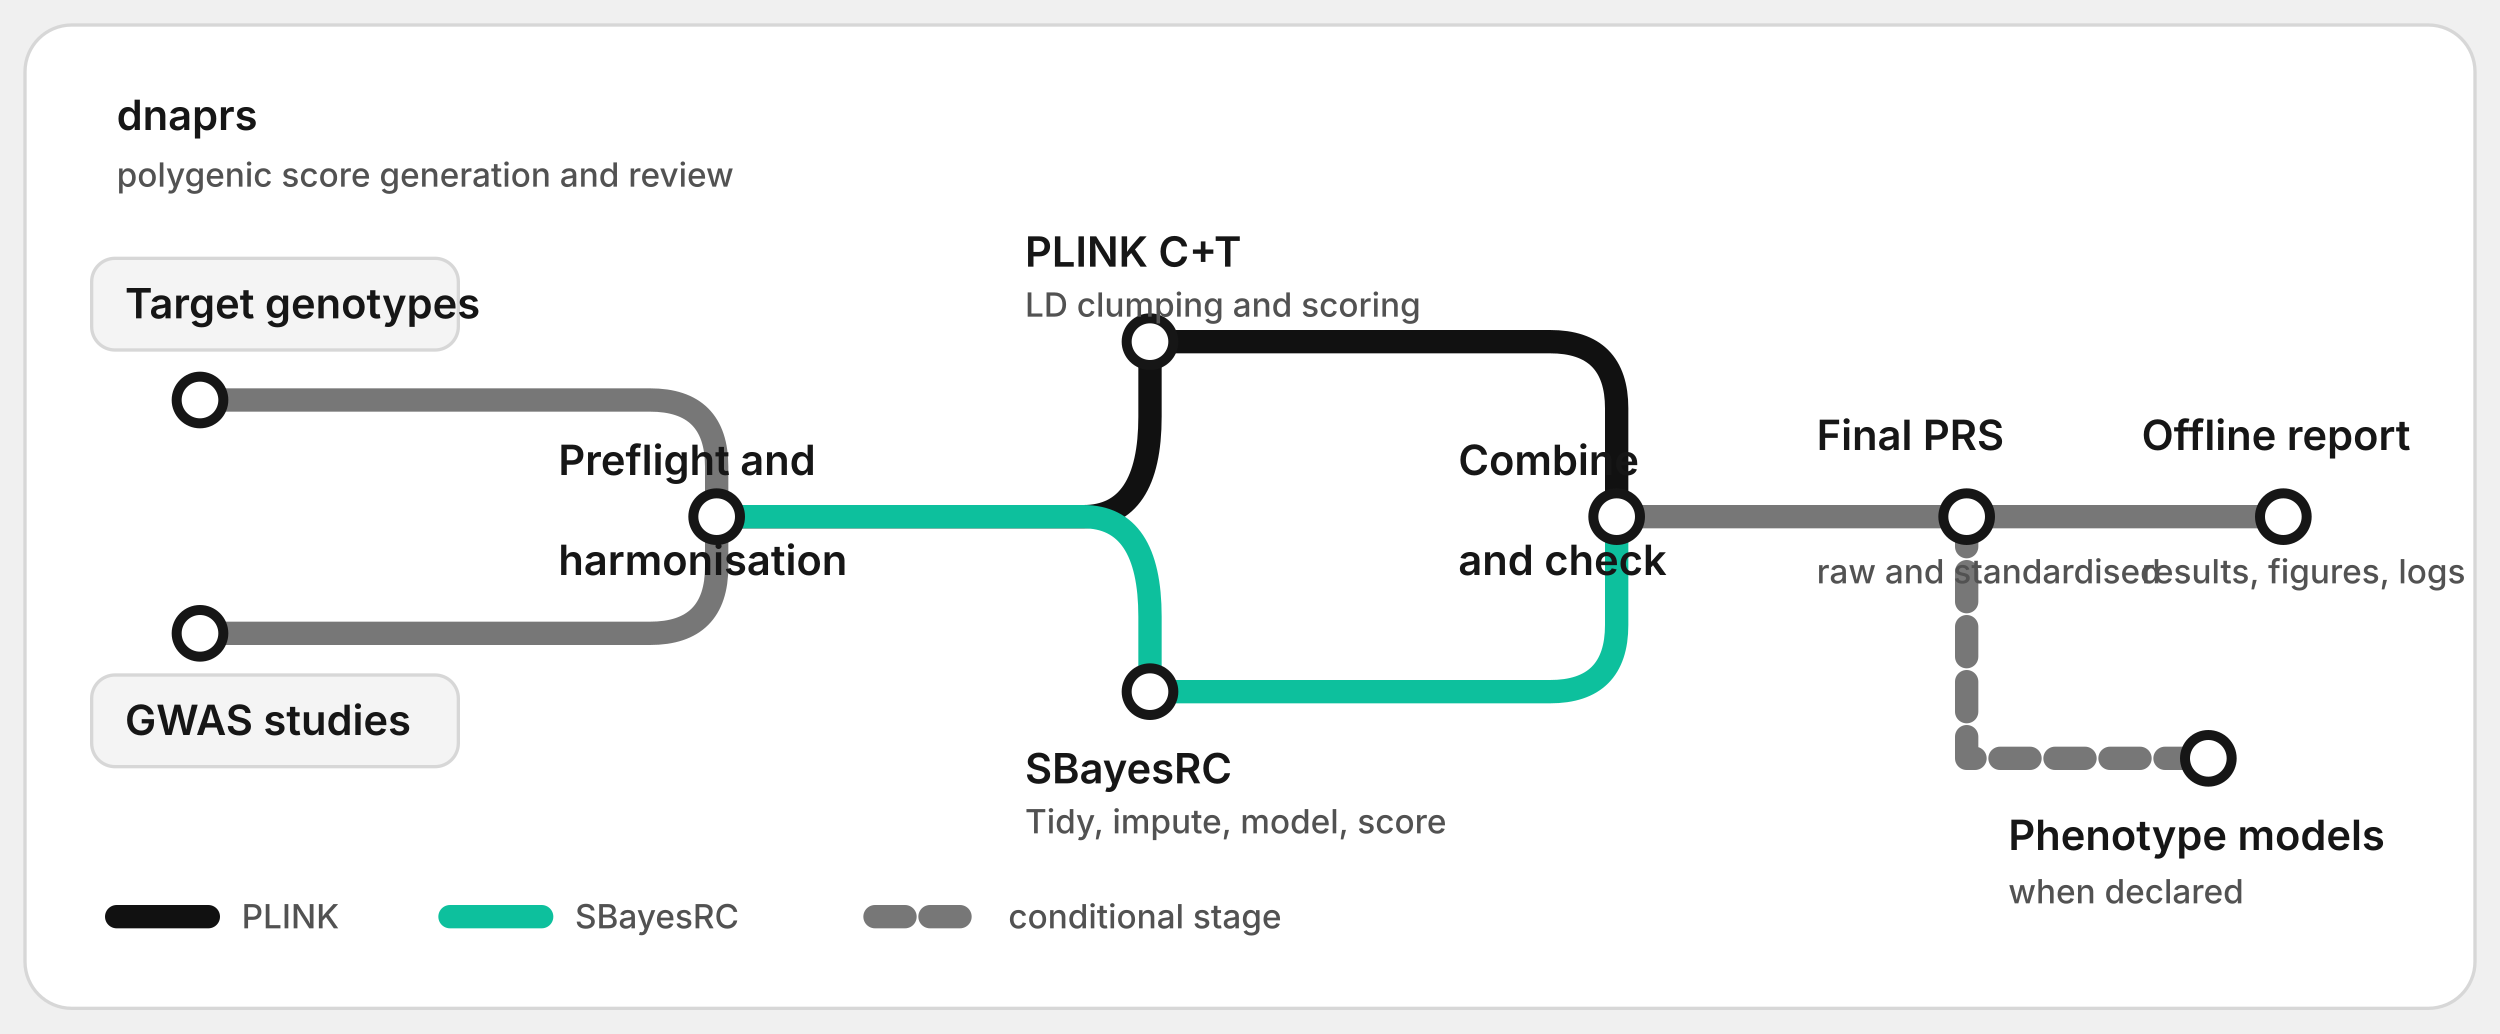
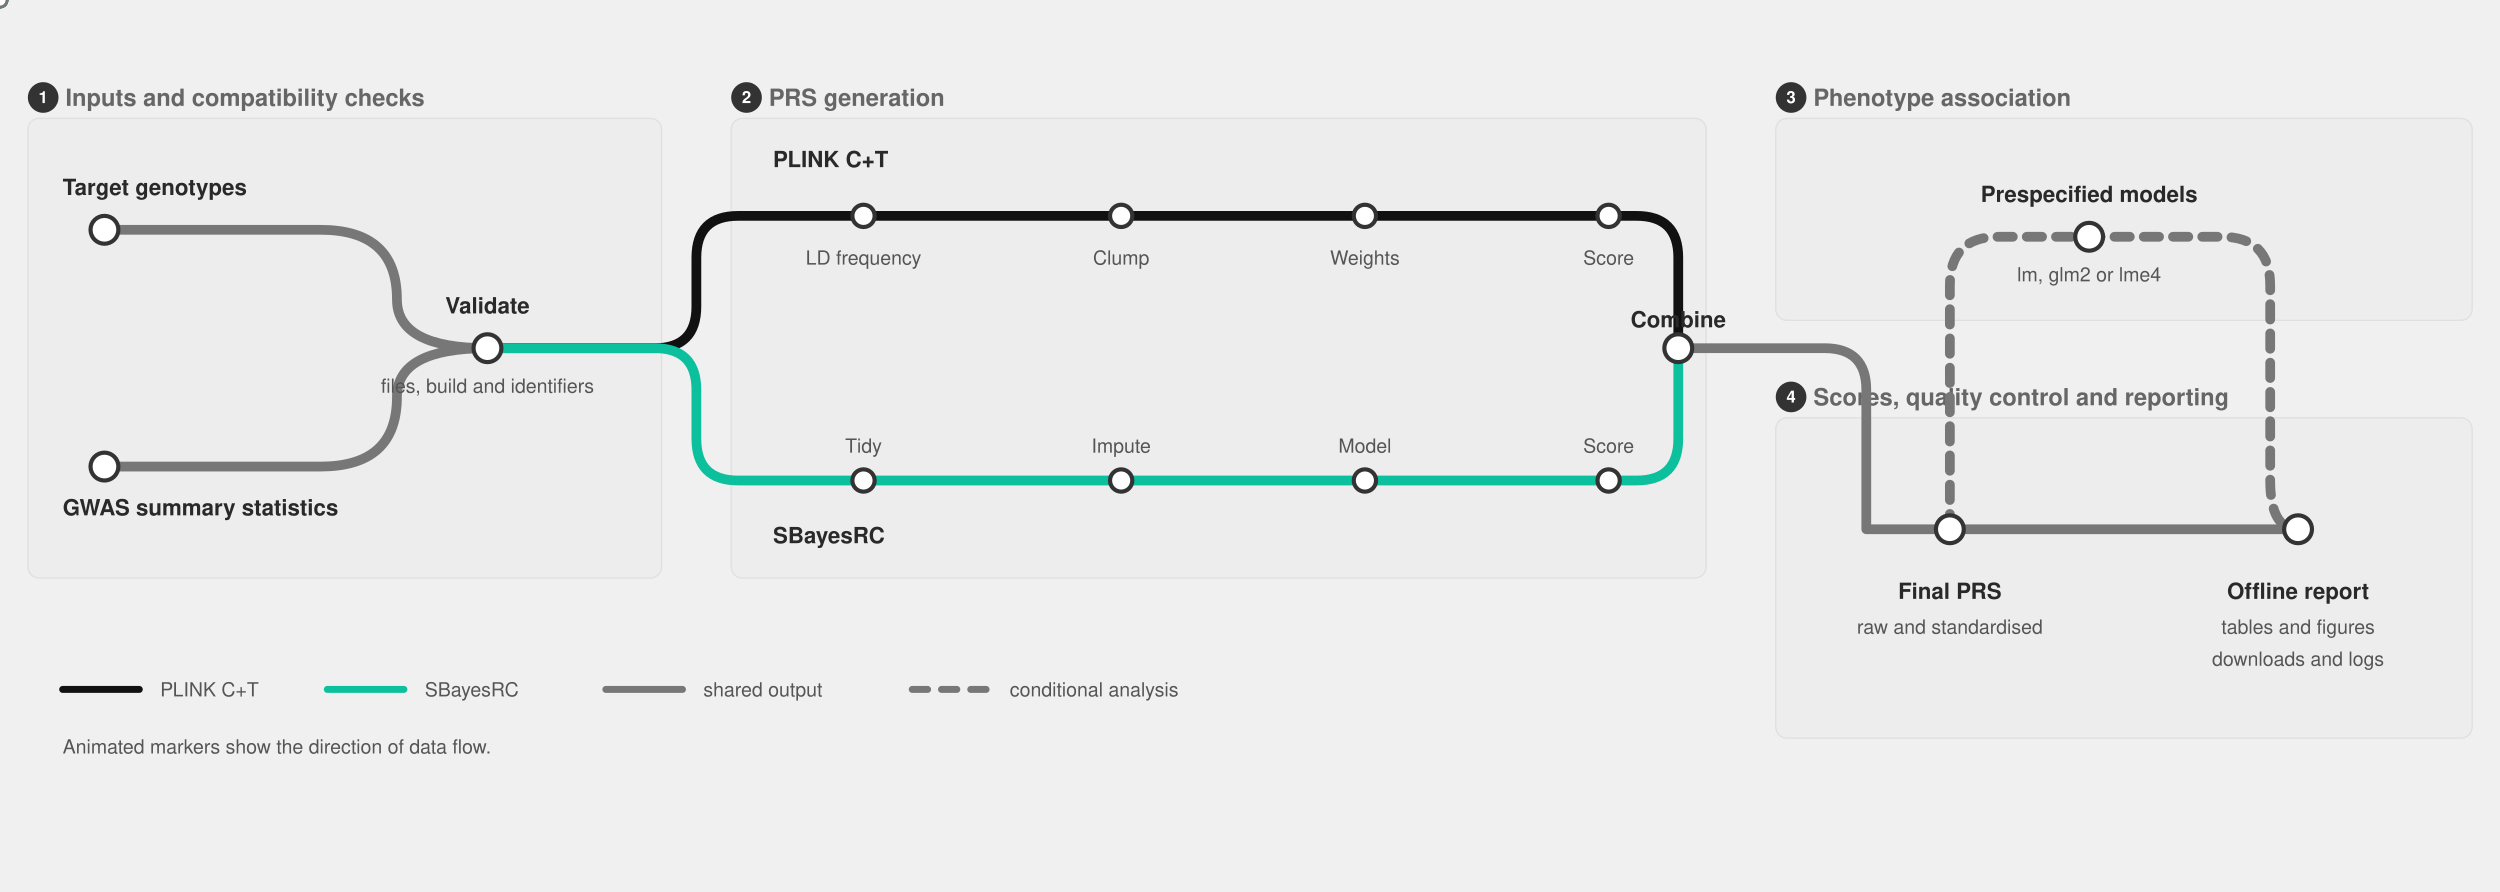
- <svg xmlns="http://www.w3.org/2000/svg" viewBox="0 0 1500 620" role="img" aria-labelledby="title description">
+ <svg xmlns="http://www.w3.org/2000/svg" xmlns:xlink="http://www.w3.org/1999/xlink" width="1795" height="640" viewBox="0 0 1795 640" role="img" aria-labelledby="title description">
  <defs>
    <style>
-       .label{font:600 25px Inter,Arial,sans-serif;fill:#161616}.small{font:500 20px Inter,Arial,sans-serif;fill:#525252}.station{fill:#fff;stroke:#161616;stroke-width:6}.line{fill:none;stroke-linecap:round;stroke-linejoin:round;stroke-width:14}.plink{stroke:#111}.sbrc{stroke:#0dc09d}.shared{stroke:#777}.optional{stroke-dasharray:18 15}.panel{fill:#fff;stroke:#d7d7d7;stroke-width:2}.pill{fill:#f4f4f4;stroke:#d7d7d7;stroke-width:2}
-       @media (prefers-color-scheme:dark){.label{fill:#f4f4f4}.small{fill:#bdbdbd}.station{fill:#111;stroke:#f4f4f4}.plink{stroke:#f4f4f4}.shared{stroke:#9b9b9b}.panel{fill:#111;stroke:#3a3a3a}.pill{fill:#1c1c1c;stroke:#3a3a3a}}
+       .section{fill:#ededed;stroke:#e0e0e0;stroke-width:1}.section-number{fill:#333}.section-title{font:700 17px 'Helvetica Neue',Helvetica,Arial,sans-serif;fill:#666}.number{font:700 12px 'Helvetica Neue',Helvetica,Arial,sans-serif;fill:#fff}.label{font:700 16px 'Helvetica Neue',Helvetica,Arial,sans-serif;fill:#292929}.small{font:500 14px 'Helvetica Neue',Helvetica,Arial,sans-serif;fill:#555}.station{fill:#fff;stroke:#333;stroke-width:3}.line{fill:none;stroke-linecap:round;stroke-linejoin:round;stroke-width:7}.shared{stroke:#777}.plink{stroke:#111}.sbayesrc{stroke:#0dc09d}.conditional{stroke:#777;stroke-dasharray:11 10}.traveller{fill:#fff;stroke-width:2;opacity:.95}.legend-line{stroke-width:5;stroke-linecap:round}
+       @media (prefers-color-scheme:dark){.section{fill:#242424;stroke:#3b3b3b}.section-number{fill:#777}.section-title{fill:#d0d0d0}.label{fill:#f2f2f2}.small{fill:#c2c2c2}.station{fill:#181818;stroke:#f2f2f2}.plink{stroke:#f2f2f2}.shared,.conditional{stroke:#aaa}}
+       @media (prefers-reduced-motion:reduce){.traveller{display:none}}
    </style>
+     <path id="motion-target" d="M75 165 H230 Q285 165 285 215 Q285 250 350 250" />
+     <path id="motion-gwas" d="M75 335 H230 Q285 335 285 285 Q285 250 350 250" />
+     <path id="motion-plink" d="M350 250 H470 Q500 250 500 220 V185 Q500 155 530 155 H1175 Q1205 155 1205 185 V250" />
+     <path id="motion-sbayesrc" d="M350 250 H470 Q500 250 500 280 V315 Q500 345 530 345 H1175 Q1205 345 1205 315 V250" />
+     <path id="motion-report" d="M1205 250 H1310 Q1340 250 1340 280 V380 H1650" />
+     <path id="motion-phenotype" d="M1400 380 V205 Q1400 170 1435 170 H1595 Q1630 170 1630 205 V345 Q1630 380 1650 380" />
  </defs>
-   <rect class="panel" x="15" y="15" width="1470" height="590" rx="28" />
-   <text class="label" x="70" y="78" font-size="34">dnaprs</text>
-   <text class="small" x="70" y="112">polygenic score generation and review</text>
-   <path class="line shared" d="M120 240 H390 Q430 240 430 280 V310" />
-   <path class="line shared" d="M120 380 H390 Q430 380 430 340 V310" />
-   <path class="line plink" d="M430 310 H650 Q690 310 690 250 V205 H930 Q970 205 970 245 V310" />
-   <path class="line sbrc" d="M430 310 H650 Q690 310 690 370 V415 H930 Q970 415 970 375 V310" />
-   <path class="line shared" d="M970 310 H1180" />
-   <path class="line shared optional" d="M1180 310 V455 H1325" />
-   <path class="line shared" d="M1180 310 H1370" />
-   <circle class="station" cx="120" cy="240" r="14" />
-   <circle class="station" cx="120" cy="380" r="14" />
-   <circle class="station" cx="430" cy="310" r="14" />
-   <circle class="station" cx="690" cy="205" r="14" />
-   <circle class="station" cx="690" cy="415" r="14" />
-   <circle class="station" cx="970" cy="310" r="14" />
-   <circle class="station" cx="1180" cy="310" r="14" />
-   <circle class="station" cx="1325" cy="455" r="14" />
-   <circle class="station" cx="1370" cy="310" r="14" />
-   <g transform="translate(55 155)">
-     <rect class="pill" width="220" height="55" rx="14" />
-     <text class="label" x="20" y="36">Target genotypes</text>
+   <rect class="section" x="20" y="85" width="455" height="330" rx="8" />
+   <circle class="section-number" cx="31" cy="70" r="11" />
+   <text class="number" x="31" y="74" text-anchor="middle">1</text>
+   <text class="section-title" x="47" y="76">Inputs and compatibility checks</text>
+   <rect class="section" x="525" y="85" width="700" height="330" rx="8" />
+   <circle class="section-number" cx="536" cy="70" r="11" />
+   <text class="number" x="536" y="74" text-anchor="middle">2</text>
+   <text class="section-title" x="552" y="76">PRS generation</text>
+   <rect class="section" x="1275" y="85" width="500" height="145" rx="8" />
+   <circle class="section-number" cx="1286" cy="70" r="11" />
+   <text class="number" x="1286" y="74" text-anchor="middle">3</text>
+   <text class="section-title" x="1302" y="76">Phenotype association</text>
+   <rect class="section" x="1275" y="300" width="500" height="230" rx="8" />
+   <circle class="section-number" cx="1286" cy="285" r="11" />
+   <text class="number" x="1286" y="289" text-anchor="middle">4</text>
+   <text class="section-title" x="1302" y="291">Scores, quality control and reporting</text>
+   <path class="line shared" d="M75 165 H230 Q285 165 285 215 Q285 250 350 250" />
+   <path class="line shared" d="M75 335 H230 Q285 335 285 285 Q285 250 350 250" />
+   <path class="line plink" d="M350 250 H470 Q500 250 500 220 V185 Q500 155 530 155 H1175 Q1205 155 1205 185 V250" />
+   <path class="line sbayesrc" d="M350 250 H470 Q500 250 500 280 V315 Q500 345 530 345 H1175 Q1205 345 1205 315 V250" />
+   <path class="line shared" d="M1205 250 H1310 Q1340 250 1340 280 V380 H1650" />
+   <path class="line conditional" d="M1400 380 V205 Q1400 170 1435 170 H1595 Q1630 170 1630 205 V345 Q1630 380 1650 380" />
+   <circle class="station" cx="75" cy="165" r="10" />
+   <circle class="station" cx="75" cy="335" r="10" />
+   <circle class="station" cx="350" cy="250" r="10" />
+   <circle class="station" cx="620" cy="155" r="8" />
+   <circle class="station" cx="805" cy="155" r="8" />
+   <circle class="station" cx="980" cy="155" r="8" />
+   <circle class="station" cx="1155" cy="155" r="8" />
+   <circle class="station" cx="620" cy="345" r="8" />
+   <circle class="station" cx="805" cy="345" r="8" />
+   <circle class="station" cx="980" cy="345" r="8" />
+   <circle class="station" cx="1155" cy="345" r="8" />
+   <circle class="station" cx="1205" cy="250" r="10" />
+   <circle class="station" cx="1400" cy="380" r="10" />
+   <circle class="station" cx="1500" cy="170" r="10" />
+   <circle class="station" cx="1650" cy="380" r="10" />
+   <text class="label" x="45" y="140">Target genotypes</text>
+   <text class="label" x="45" y="370">GWAS summary statistics</text>
+   <text class="label" x="350" y="225" text-anchor="middle">Validate</text>
+   <text class="small" x="350" y="282" text-anchor="middle">files, build and identifiers</text>
+   <text class="label" x="555" y="120">PLINK C+T</text>
+   <text class="small" x="620" y="190" text-anchor="middle">LD frequency</text>
+   <text class="small" x="805" y="190" text-anchor="middle">Clump</text>
+   <text class="small" x="980" y="190" text-anchor="middle">Weights</text>
+   <text class="small" x="1155" y="190" text-anchor="middle">Score</text>
+   <text class="label" x="555" y="390">SBayesRC</text>
+   <text class="small" x="620" y="325" text-anchor="middle">Tidy</text>
+   <text class="small" x="805" y="325" text-anchor="middle">Impute</text>
+   <text class="small" x="980" y="325" text-anchor="middle">Model</text>
+   <text class="small" x="1155" y="325" text-anchor="middle">Score</text>
+   <text class="label" x="1205" y="235" text-anchor="middle">Combine</text>
+   <text class="label" x="1500" y="145" text-anchor="middle">Prespecified models</text>
+   <text class="small" x="1500" y="202" text-anchor="middle">lm, glm2 or lme4</text>
+   <text class="label" x="1400" y="430" text-anchor="middle">Final PRS</text>
+   <text class="small" x="1400" y="455" text-anchor="middle">raw and standardised</text>
+   <text class="label" x="1650" y="430" text-anchor="middle">Offline report</text>
+   <text class="small" x="1650" y="455" text-anchor="middle">tables and figures</text>
+   <text class="small" x="1650" y="478" text-anchor="middle">downloads and logs</text>
+   <g transform="translate(45 495)">
+     <line class="legend-line plink" x1="0" y1="0" x2="55" y2="0" />
+     <text class="small" x="70" y="5">PLINK C+T</text>
+     <line class="legend-line sbayesrc" x1="190" y1="0" x2="245" y2="0" />
+     <text class="small" x="260" y="5">SBayesRC</text>
+     <line class="legend-line shared" x1="390" y1="0" x2="445" y2="0" />
+     <text class="small" x="460" y="5">shared output</text>
+     <line class="legend-line conditional" x1="610" y1="0" x2="665" y2="0" />
+     <text class="small" x="680" y="5">conditional analysis</text>
+     <text class="small" x="0" y="46">Animated markers show the direction of data flow.</text>
  </g>
-   <g transform="translate(55 405)">
-     <rect class="pill" width="220" height="55" rx="14" />
-     <text class="label" x="20" y="36">GWAS studies</text>
-   </g>
-   <text class="label" x="335" y="285">Preflight and</text>
-   <text class="label" x="335" y="345">harmonisation</text>
-   <text class="label" x="615" y="160">PLINK C+T</text>
-   <text class="small" x="615" y="190">LD clumping and scoring</text>
-   <text class="label" x="615" y="470">SBayesRC</text>
-   <text class="small" x="615" y="500">Tidy, impute, model, score</text>
-   <text class="label" x="875" y="285">Combine</text>
-   <text class="label" x="875" y="345">and check</text>
-   <text class="label" x="1090" y="270">Final PRS</text>
-   <text class="small" x="1090" y="350">raw and standardised</text>
-   <text class="label" x="1205" y="510">Phenotype models</text>
-   <text class="small" x="1205" y="542">when declared</text>
-   <text class="label" x="1285" y="270">Offline report</text>
-   <text class="small" x="1285" y="350">results, figures, logs</text>
-   <g transform="translate(70 550)">
-     <line class="line plink" x1="0" y1="0" x2="55" y2="0" />
-     <text class="small" x="75" y="7">PLINK</text>
-     <line class="line sbrc" x1="200" y1="0" x2="255" y2="0" />
-     <text class="small" x="275" y="7">SBayesRC</text>
-     <line class="line shared optional" x1="455" y1="0" x2="515" y2="0" />
-     <text class="small" x="535" y="7">conditional stage</text>
-   </g>
+   <circle class="traveller" r="5" stroke="#777">
+     <animateMotion dur="9s" repeatCount="indefinite" begin="0s">
+       <mpath xlink:href="#motion-target" />
+     </animateMotion>
+   </circle>
+   <circle class="traveller" r="5" stroke="#777">
+     <animateMotion dur="9s" repeatCount="indefinite" begin="1.2s">
+       <mpath xlink:href="#motion-gwas" />
+     </animateMotion>
+   </circle>
+   <circle class="traveller" r="5" stroke="#111">
+     <animateMotion dur="11s" repeatCount="indefinite" begin="2s">
+       <mpath xlink:href="#motion-plink" />
+     </animateMotion>
+   </circle>
+   <circle class="traveller" r="5" stroke="#0dc09d">
+     <animateMotion dur="11s" repeatCount="indefinite" begin="3s">
+       <mpath xlink:href="#motion-sbayesrc" />
+     </animateMotion>
+   </circle>
+   <circle class="traveller" r="5" stroke="#777">
+     <animateMotion dur="9s" repeatCount="indefinite" begin="4s">
+       <mpath xlink:href="#motion-report" />
+     </animateMotion>
+   </circle>
+   <circle class="traveller" r="5" stroke="#777">
+     <animateMotion dur="12s" repeatCount="indefinite" begin="5s">
+       <mpath xlink:href="#motion-phenotype" />
+     </animateMotion>
+   </circle>
</svg>
